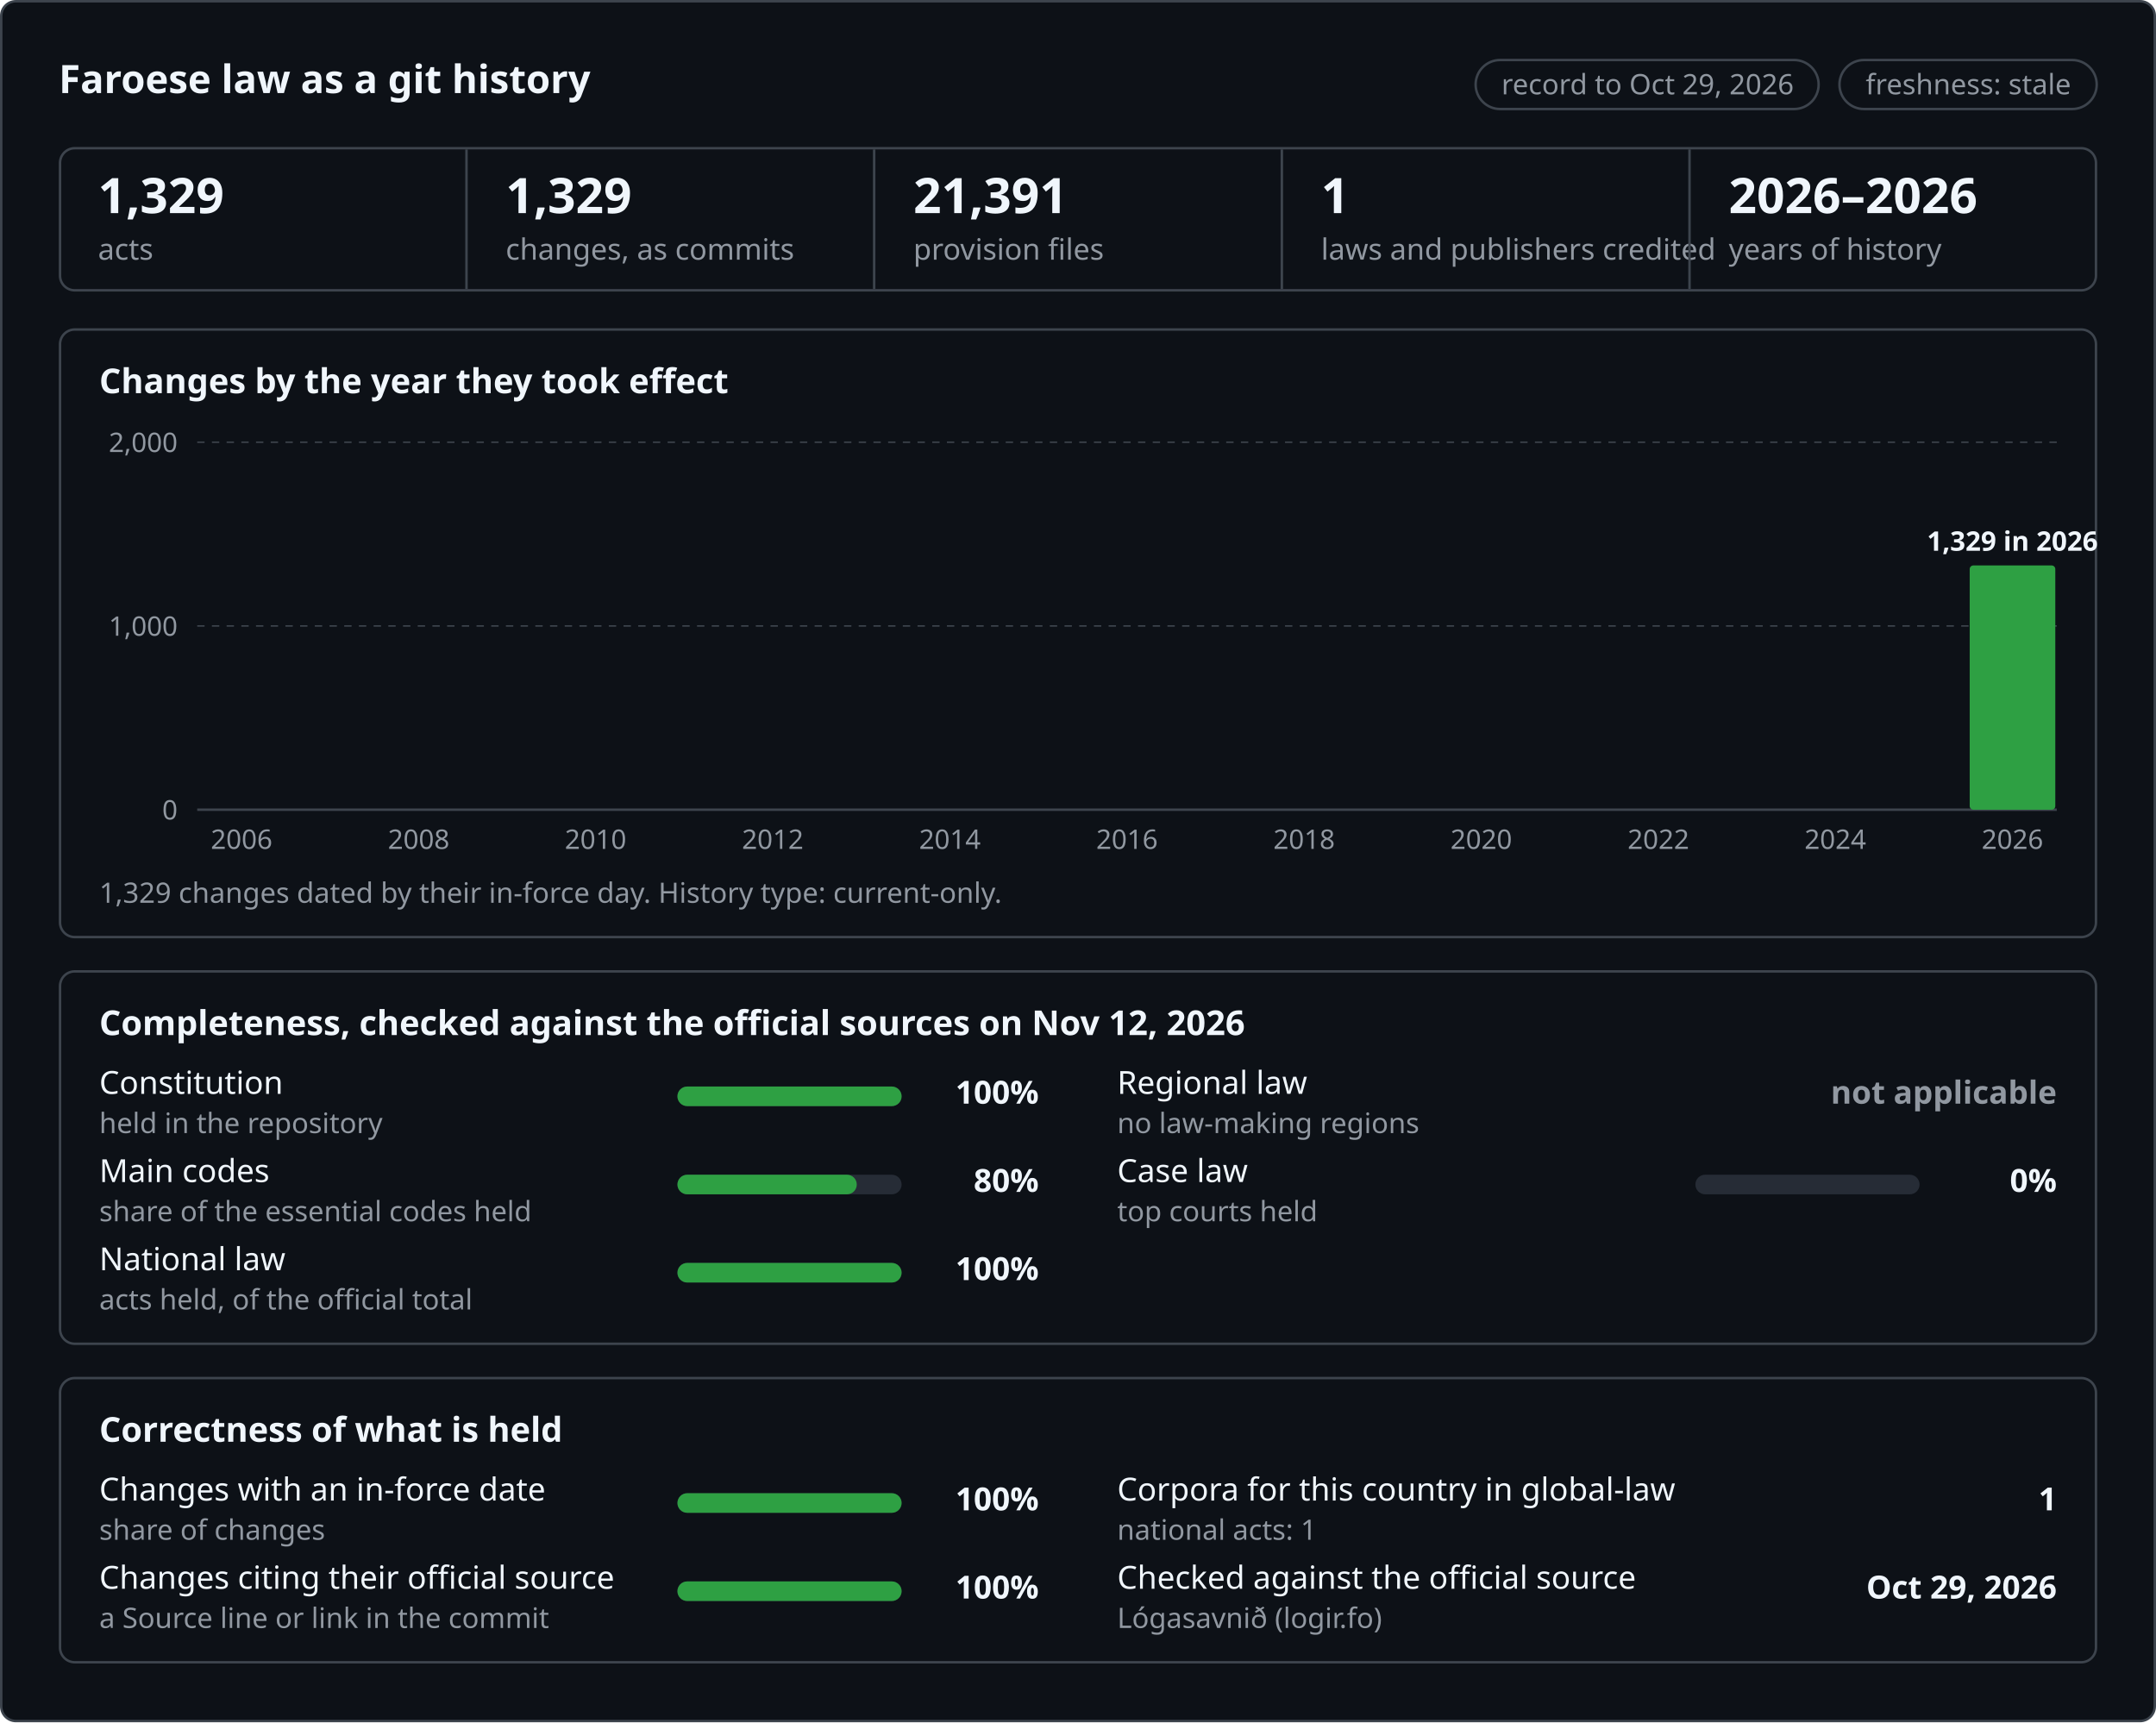
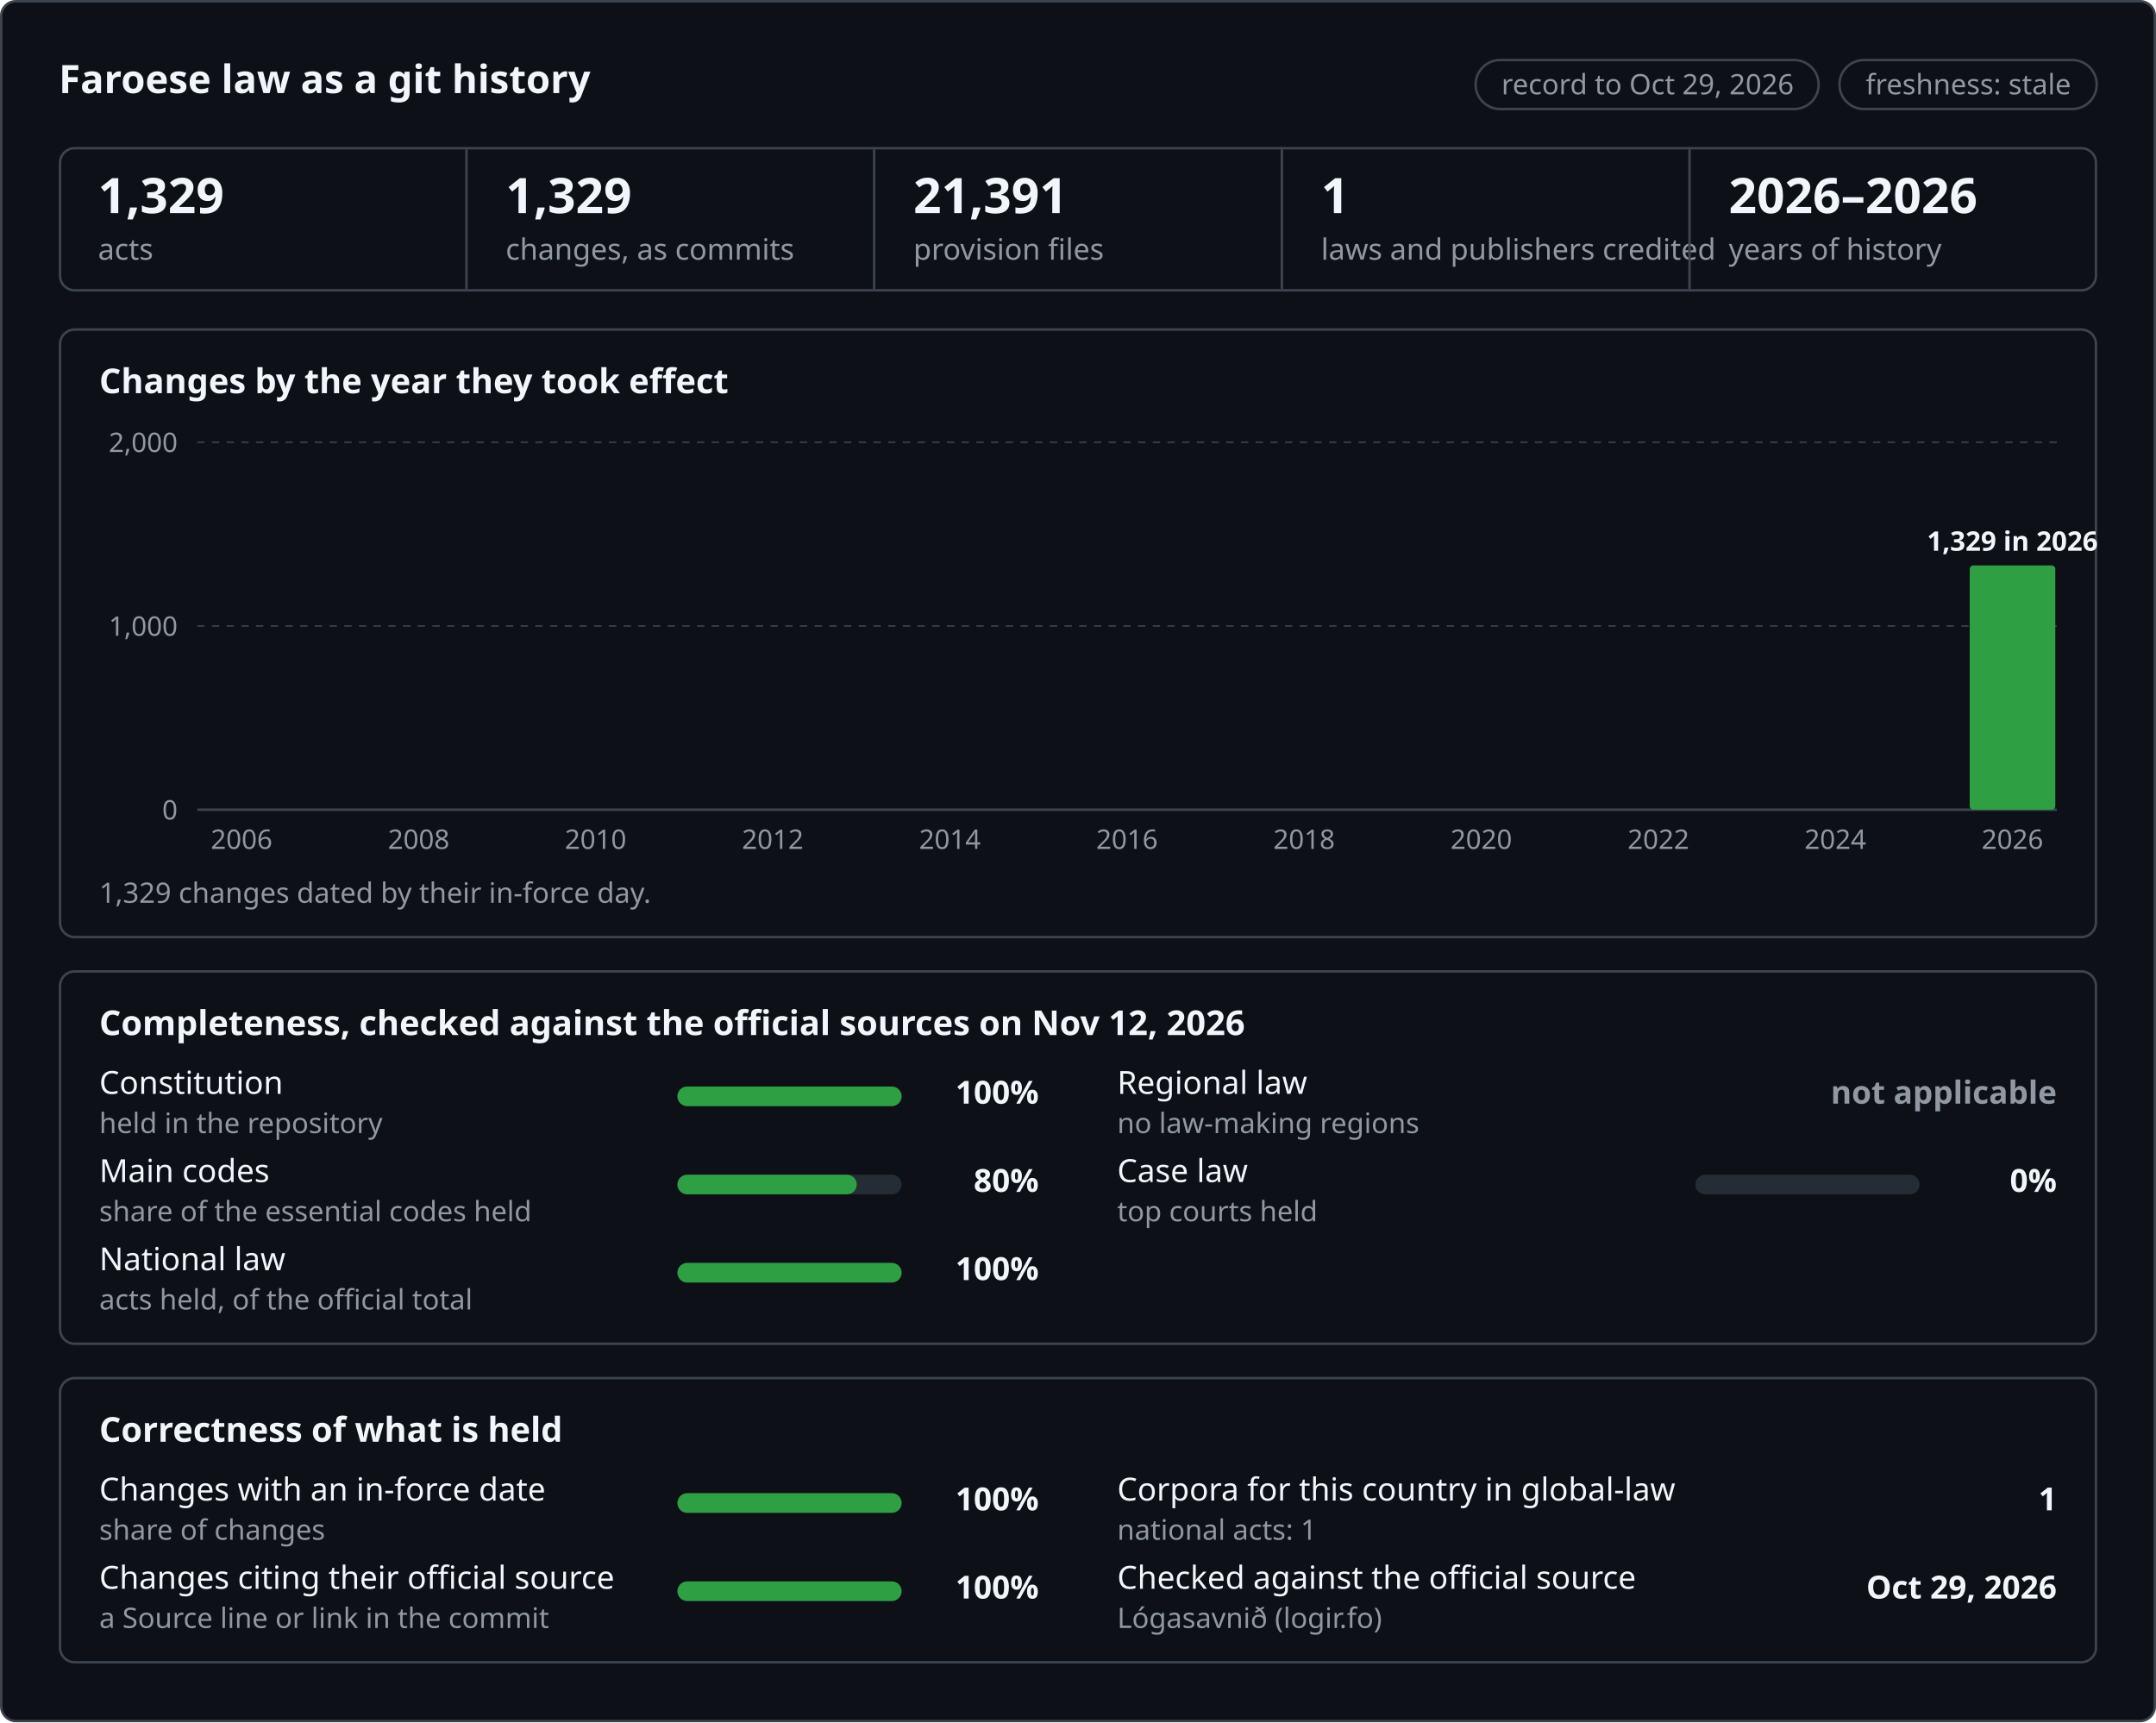
<svg xmlns="http://www.w3.org/2000/svg" width="880" height="703" viewBox="0 0 880 703" font-family="-apple-system,BlinkMacSystemFont,Segoe UI,Noto Sans,Helvetica,Arial,sans-serif">
  <rect x="0.5" y="0.5" width="879" height="702" rx="6" fill="#0d1117" stroke="#3d444d" />
  <text x="24" y="38" font-size="16" font-weight="600" fill="#f0f6fc">Faroese law as a git history</text>
  <rect x="602.3" y="24.5" width="140" height="20" rx="10" fill="none" stroke="#3d444d" />
  <text x="672.5" y="38.5" font-size="11.5" font-weight="500" text-anchor="middle" fill="#9198a1">record to Oct 29, 2026</text>
  <rect x="750.8" y="24.5" width="105" height="20" rx="10" fill="none" stroke="#3d444d" />
  <text x="803.4" y="38.5" font-size="11.5" font-weight="500" text-anchor="middle" fill="#9198a1">freshness: stale</text>
  <rect x="24.5" y="60.5" width="831" height="58" rx="6" fill="#0d1117" stroke="#3d444d" />
  <text x="40.0" y="87" font-size="20" font-weight="600" fill="#f0f6fc">1,329</text>
  <text x="40.0" y="106" font-size="12" fill="#9198a1">acts</text>
  <line x1="190.4" y1="61" x2="190.4" y2="118" stroke="#3d444d" />
  <text x="206.4" y="87" font-size="20" font-weight="600" fill="#f0f6fc">1,329</text>
  <text x="206.4" y="106" font-size="12" fill="#9198a1">changes, as commits</text>
  <line x1="356.8" y1="61" x2="356.8" y2="118" stroke="#3d444d" />
  <text x="372.8" y="87" font-size="20" font-weight="600" fill="#f0f6fc">21,391</text>
  <text x="372.8" y="106" font-size="12" fill="#9198a1">provision files</text>
  <line x1="523.2" y1="61" x2="523.2" y2="118" stroke="#3d444d" />
  <text x="539.2" y="87" font-size="20" font-weight="600" fill="#f0f6fc">1</text>
  <text x="539.2" y="106" font-size="12" fill="#9198a1" textLength="142" lengthAdjust="spacingAndGlyphs">laws and publishers credited</text>
  <line x1="689.6" y1="61" x2="689.6" y2="118" stroke="#3d444d" />
  <text x="705.6" y="87" font-size="20" font-weight="600" fill="#f0f6fc">2026–2026</text>
  <text x="705.6" y="106" font-size="12" fill="#9198a1">years of history</text>
  <rect x="24.5" y="134.5" width="831" height="248" rx="6" fill="#0d1117" stroke="#3d444d" />
  <text x="40.5" y="160.5" font-size="14" font-weight="600" fill="#f0f6fc">Changes by the year they took effect</text>
  <line x1="80.5" y1="330.5" x2="839.5" y2="330.5" stroke="#3d444d" stroke-width="1" />
  <text x="72.5" y="334.5" font-size="11" text-anchor="end" fill="#9198a1">0</text>
  <line x1="80.5" y1="255.5" x2="839.5" y2="255.5" stroke="#3d444d" stroke-width="0.6" stroke-dasharray="3 3" />
  <text x="72.5" y="259.5" font-size="11" text-anchor="end" fill="#9198a1">1,000</text>
  <line x1="80.5" y1="180.5" x2="839.5" y2="180.5" stroke="#3d444d" stroke-width="0.6" stroke-dasharray="3 3" />
  <text x="72.5" y="184.5" font-size="11" text-anchor="end" fill="#9198a1">2,000</text>
  <text x="98.6" y="346.5" font-size="11" text-anchor="middle" fill="#9198a1">2006</text>
  <text x="170.9" y="346.5" font-size="11" text-anchor="middle" fill="#9198a1">2008</text>
  <text x="243.1" y="346.5" font-size="11" text-anchor="middle" fill="#9198a1">2010</text>
  <text x="315.4" y="346.5" font-size="11" text-anchor="middle" fill="#9198a1">2012</text>
  <text x="387.7" y="346.5" font-size="11" text-anchor="middle" fill="#9198a1">2014</text>
  <text x="460.0" y="346.5" font-size="11" text-anchor="middle" fill="#9198a1">2016</text>
  <text x="532.3" y="346.5" font-size="11" text-anchor="middle" fill="#9198a1">2018</text>
  <text x="604.6" y="346.5" font-size="11" text-anchor="middle" fill="#9198a1">2020</text>
  <text x="676.9" y="346.5" font-size="11" text-anchor="middle" fill="#9198a1">2022</text>
  <text x="749.1" y="346.5" font-size="11" text-anchor="middle" fill="#9198a1">2024</text>
  <rect x="803.96" y="230.8" width="34.94" height="99.7" rx="1.5" fill="#2ea043" />
  <text x="821.4" y="346.5" font-size="11" text-anchor="middle" fill="#9198a1">2026</text>
  <text x="821.4" y="224.8" font-size="11" font-weight="600" text-anchor="middle" fill="#f0f6fc">1,329 in 2026</text>
-   <text x="40.5" y="368.5" font-size="11.5" fill="#9198a1">1,329 changes dated by their in-force day. History type: current-only.</text>
+   <text x="40.5" y="368.5" font-size="11.5" fill="#9198a1">1,329 changes dated by their in-force day.</text>
  <rect x="24.5" y="396.5" width="831" height="152" rx="6" fill="#0d1117" stroke="#3d444d" />
  <text x="40.5" y="422.5" font-size="14" font-weight="600" fill="#f0f6fc">Completeness, checked against the official sources on Nov 12, 2026</text>
  <text x="40.5" y="446.5" font-size="13" fill="#f0f6fc">Constitution</text>
  <text x="40.5" y="462.5" font-size="11.5" fill="#9198a1">held in the repository</text>
  <g>
    <rect x="276.5" y="443.5" width="91.5" height="8" rx="4" fill="#262c36" />
    <rect x="276.5" y="443.5" width="91.5" height="8" rx="4" fill="#2ea043" />
  </g>
  <text x="424.0" y="450.5" font-size="13" font-weight="600" text-anchor="end" fill="#f0f6fc">100%</text>
  <text x="40.5" y="482.5" font-size="13" fill="#f0f6fc">Main codes</text>
  <text x="40.5" y="498.5" font-size="11.5" fill="#9198a1">share of the essential codes held</text>
  <g>
    <rect x="276.5" y="479.5" width="91.5" height="8" rx="4" fill="#262c36" />
    <rect x="276.5" y="479.5" width="73.2" height="8" rx="4" fill="#2ea043" />
  </g>
  <text x="424.0" y="486.5" font-size="13" font-weight="600" text-anchor="end" fill="#f0f6fc">80%</text>
  <text x="40.5" y="518.5" font-size="13" fill="#f0f6fc">National law</text>
  <text x="40.5" y="534.5" font-size="11.5" fill="#9198a1">acts held, of the official total</text>
  <g>
    <rect x="276.5" y="515.5" width="91.5" height="8" rx="4" fill="#262c36" />
    <rect x="276.5" y="515.5" width="91.5" height="8" rx="4" fill="#2ea043" />
  </g>
  <text x="424.0" y="522.5" font-size="13" font-weight="600" text-anchor="end" fill="#f0f6fc">100%</text>
  <text x="456.0" y="446.5" font-size="13" fill="#f0f6fc">Regional law</text>
  <text x="456.0" y="462.5" font-size="11.5" fill="#9198a1">no law-making regions</text>
  <text x="839.5" y="450.5" font-size="13" font-weight="600" text-anchor="end" fill="#9198a1">not applicable</text>
  <text x="456.0" y="482.5" font-size="13" fill="#f0f6fc">Case law</text>
  <text x="456.0" y="498.5" font-size="11.5" fill="#9198a1">top courts held</text>
  <g>
    <rect x="692.0" y="479.5" width="91.5" height="8" rx="4" fill="#262c36" />
  </g>
  <text x="839.5" y="486.5" font-size="13" font-weight="600" text-anchor="end" fill="#f0f6fc">0%</text>
  <rect x="24.5" y="562.5" width="831" height="116" rx="6" fill="#0d1117" stroke="#3d444d" />
  <text x="40.5" y="588.5" font-size="14" font-weight="600" fill="#f0f6fc">Correctness of what is held</text>
  <text x="40.5" y="612.5" font-size="13" fill="#f0f6fc">Changes with an in-force date</text>
  <text x="40.5" y="628.5" font-size="11.5" fill="#9198a1">share of changes</text>
  <g>
    <rect x="276.5" y="609.5" width="91.5" height="8" rx="4" fill="#262c36" />
    <rect x="276.5" y="609.5" width="91.5" height="8" rx="4" fill="#2ea043" />
  </g>
  <text x="424.0" y="616.5" font-size="13" font-weight="600" text-anchor="end" fill="#f0f6fc">100%</text>
  <text x="40.5" y="648.5" font-size="13" fill="#f0f6fc">Changes citing their official source</text>
  <text x="40.5" y="664.5" font-size="11.5" fill="#9198a1">a Source line or link in the commit</text>
  <g>
    <rect x="276.5" y="645.5" width="91.5" height="8" rx="4" fill="#262c36" />
    <rect x="276.5" y="645.5" width="91.5" height="8" rx="4" fill="#2ea043" />
  </g>
  <text x="424.0" y="652.5" font-size="13" font-weight="600" text-anchor="end" fill="#f0f6fc">100%</text>
  <text x="456.0" y="612.5" font-size="13" fill="#f0f6fc">Corpora for this country in global-law</text>
  <text x="456.0" y="628.5" font-size="11.5" fill="#9198a1">national acts: 1</text>
  <text x="839.5" y="616.5" font-size="13" font-weight="600" text-anchor="end" fill="#f0f6fc">1</text>
  <text x="456.0" y="648.5" font-size="13" fill="#f0f6fc">Checked against the official source</text>
  <text x="456.0" y="664.5" font-size="11.5" fill="#9198a1">Lógasavnið (logir.fo)</text>
  <text x="839.5" y="652.5" font-size="13" font-weight="600" text-anchor="end" fill="#f0f6fc">Oct 29, 2026</text>
</svg>
